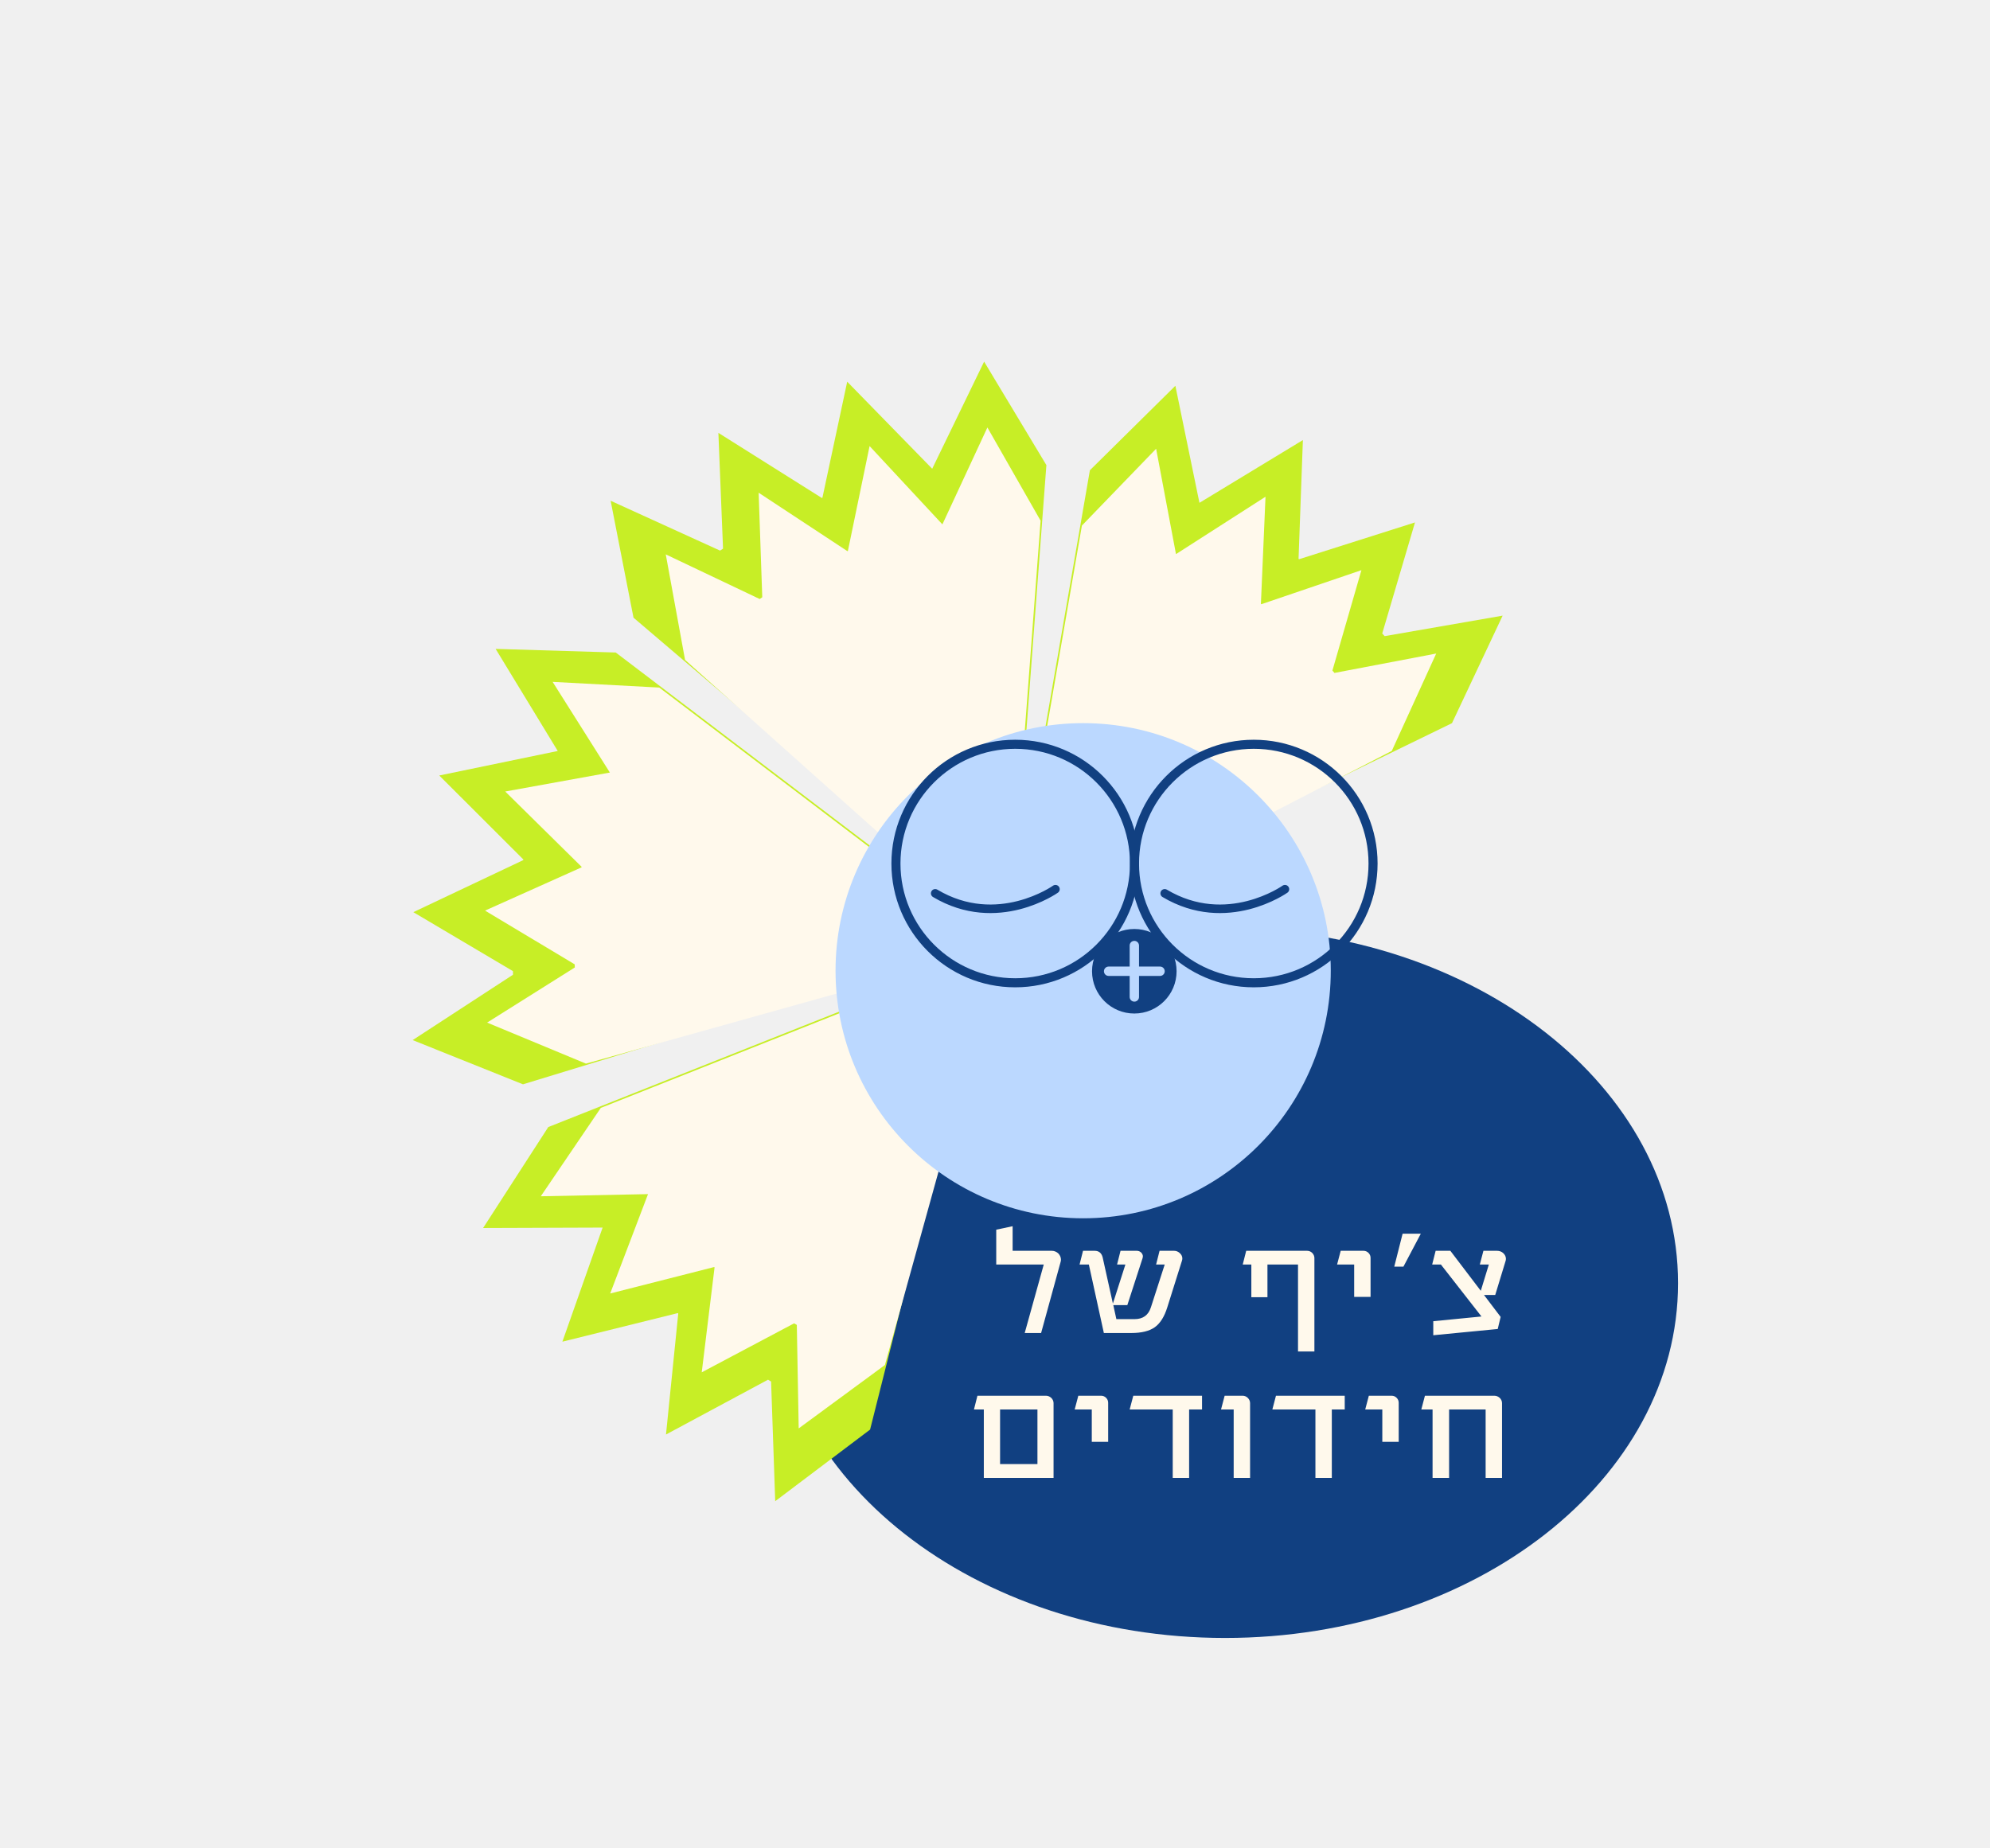
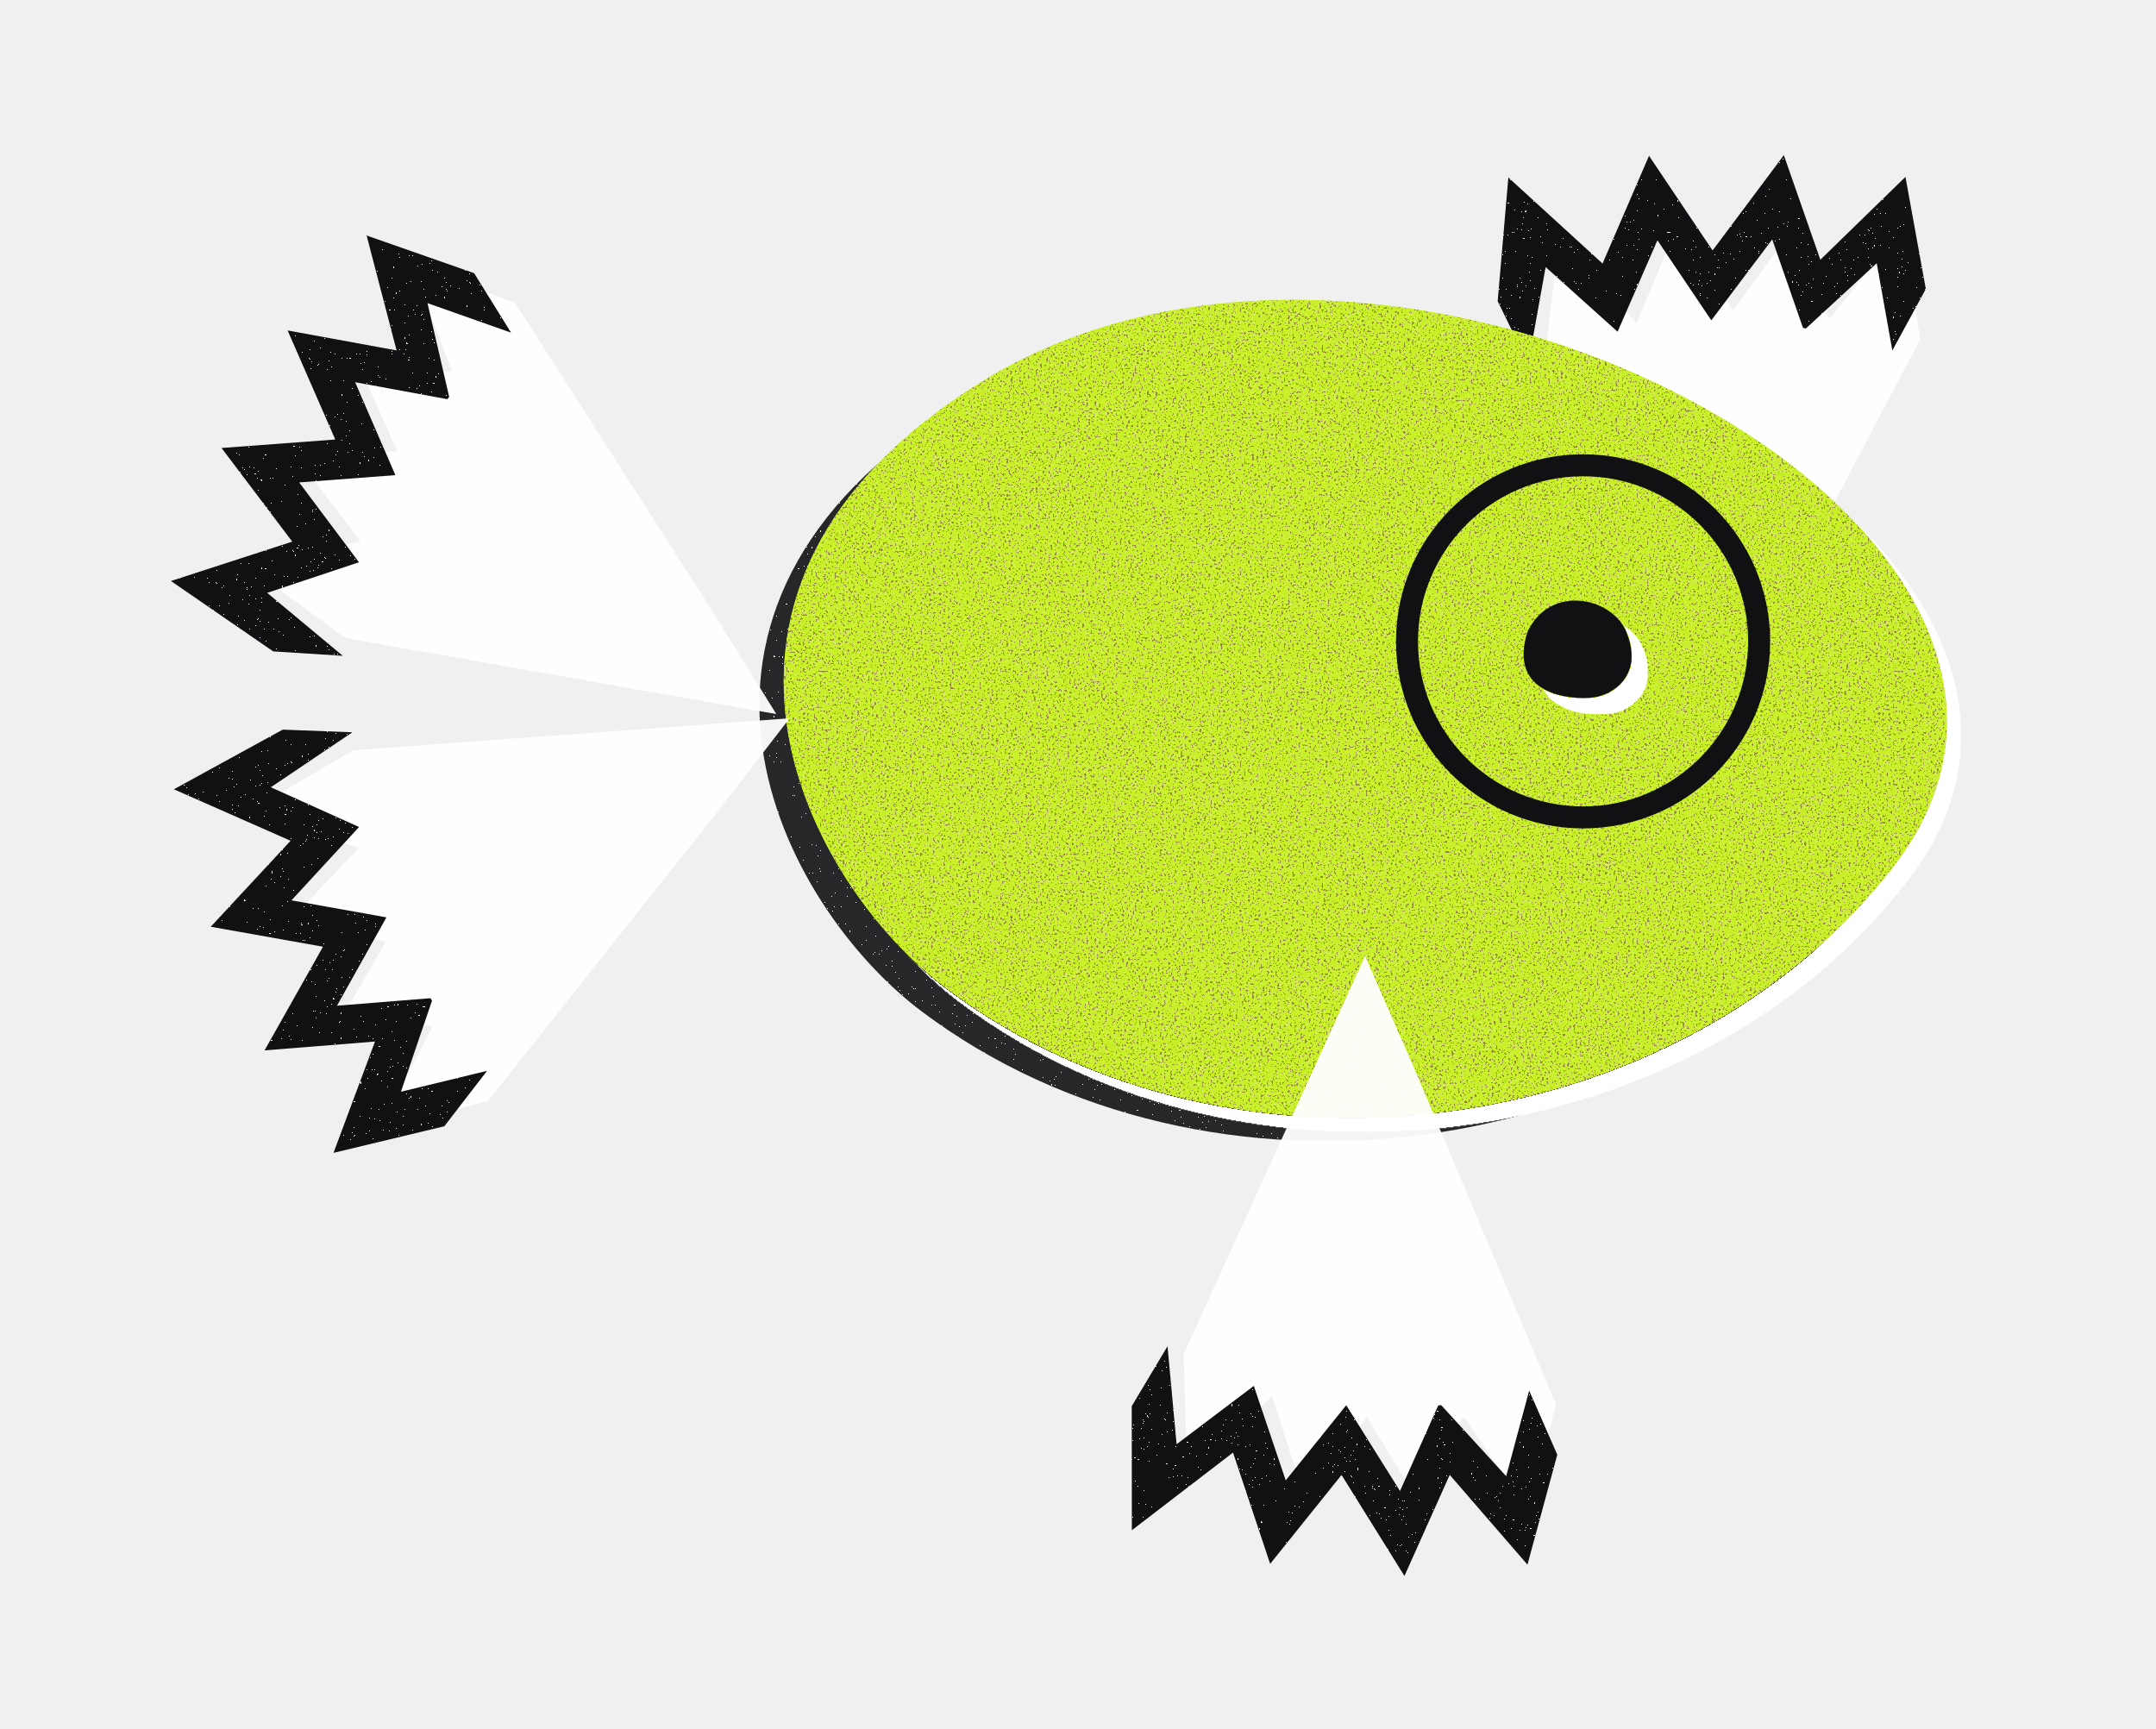
- <svg xmlns="http://www.w3.org/2000/svg" width="659" height="612" viewBox="0 0 659 612" fill="none">
-   <g clip-path="url(#clip0_1144_226)">
-     <ellipse cx="405.695" cy="425.011" rx="150" ry="117.5" fill="#114081" />
-     <path d="M497.609 203.906L458.538 210.695C458.272 210.406 458.005 210.117 457.732 209.826L468.584 173.034L430.187 185.221C430.129 185.183 430.079 185.14 430.021 185.102L431.46 145.753L397.202 166.542L389.232 127.776L360.924 155.755L360.906 155.855L334.035 310.98L480.831 239.521L497.611 203.899L497.609 203.906Z" fill="#C7EE26" />
-     <path d="M475.608 216.464L441.919 222.884C441.692 222.625 441.465 222.366 441.232 222.106L450.843 188.844L417.696 200.126C417.646 200.092 417.604 200.053 417.554 200.019L419.081 164.523L389.434 183.531L382.855 148.631L358.278 174.078L358.262 174.169L333.994 314.268L460.902 248.71L475.609 216.458L475.608 216.464Z" fill="#FFF9EC" />
-     <path d="M136.651 344.493L169.876 322.845C169.874 322.452 169.872 322.059 169.874 321.66L136.871 302.116L173.279 284.88C173.296 284.813 173.302 284.747 173.319 284.679L145.464 256.851L184.702 248.733L164.132 214.92L203.911 216.119L203.992 216.181L329.321 311.448L173.191 359.137L136.646 344.489L136.651 344.493Z" fill="#C7EE26" />
-     <path d="M161.31 338.696L190.343 320.445C190.333 320.1 190.323 319.756 190.316 319.407L160.625 301.602L192.574 287.281C192.587 287.222 192.592 287.164 192.606 287.106L167.311 262.157L201.96 255.877L183.005 225.843L218.328 227.73L218.401 227.786L331.589 313.826L194.038 352.285L161.305 338.692L161.31 338.696Z" fill="#FFF9EC" />
-     <path d="M256.715 497.214L255.351 457.582C255.013 457.381 254.675 457.18 254.335 456.972L220.548 475.128L224.606 435.051C224.557 435.002 224.504 434.962 224.455 434.913L186.236 444.38L199.561 406.592L159.984 406.731L181.566 373.294L181.661 373.256L327.986 315.187L288.134 473.498L256.709 497.216L256.715 497.214Z" fill="#C7EE26" />
-     <path d="M264.495 473.107L263.872 438.82C263.572 438.651 263.272 438.482 262.97 438.307L232.384 454.526L236.632 419.773C236.589 419.731 236.542 419.697 236.498 419.655L202.068 428.419L214.596 395.509L179.088 396.218L198.957 366.952L199.042 366.918L331.194 314.474L293.041 452.11L264.489 473.11L264.495 473.107Z" fill="#FFF9EC" />
-     <path d="M202.213 165.855L238.444 182.365C238.773 182.153 239.102 181.941 239.438 181.729L237.898 143.372L272.156 164.933C272.222 164.911 272.281 164.882 272.347 164.86L280.558 126.424L308.704 155.254L325.897 119.775L346.518 154.048L346.51 154.15L334.694 311.071L209.789 204.582L202.213 165.849L202.213 165.855Z" fill="#C7EE26" />
-     <path d="M220.47 183.617L251.573 198.4C251.857 198.207 252.14 198.014 252.429 197.822L251.23 163.194L280.62 182.545C280.677 182.524 280.727 182.498 280.784 182.478L287.97 147.745L312.08 173.68L326.981 141.587L344.601 172.462L344.595 172.554L333.922 314.279L226.859 218.557L220.471 183.61L220.47 183.617Z" fill="#FFF9EC" />
-     <path d="M358.695 403.511C403.982 403.511 440.695 366.799 440.695 321.511C440.695 276.224 403.982 239.511 358.695 239.511C313.408 239.511 276.695 276.224 276.695 321.511C276.695 366.799 313.408 403.511 358.695 403.511Z" fill="#BBD8FF" />
-     <path d="M336.195 325.511C358.01 325.511 375.695 307.826 375.695 286.011C375.695 264.196 358.01 246.511 336.195 246.511C314.38 246.511 296.695 264.196 296.695 286.011C296.695 307.826 314.38 325.511 336.195 325.511Z" stroke="#114081" stroke-width="3" stroke-miterlimit="10" />
-     <path d="M415.195 325.511C437.01 325.511 454.695 307.826 454.695 286.011C454.695 264.196 437.01 246.511 415.195 246.511C393.38 246.511 375.695 264.196 375.695 286.011C375.695 307.826 393.38 325.511 415.195 325.511Z" stroke="#114081" stroke-width="3" stroke-miterlimit="10" />
-     <path d="M375.632 307.69C367.899 307.69 361.632 313.956 361.632 321.69C361.632 329.424 367.899 335.69 375.632 335.69C383.366 335.69 389.632 329.424 389.632 321.69C389.632 313.956 383.366 307.69 375.632 307.69ZM384.157 323.241H377.194V330.204C377.194 331.068 376.496 331.755 375.643 331.755C374.789 331.755 374.092 331.058 374.092 330.204V323.241H367.128C366.264 323.241 365.577 322.543 365.577 321.69C365.577 320.836 366.275 320.139 367.128 320.139H374.092V313.175C374.092 312.312 374.789 311.625 375.643 311.625C376.496 311.625 377.194 312.322 377.194 313.175V320.139H384.157C385.021 320.139 385.708 320.836 385.708 321.69C385.708 322.543 385.011 323.241 384.157 323.241Z" fill="#114081" />
-     <path d="M345.641 418.833H329.909V407.287L335.337 406.137V414.279H348.309C349.137 414.279 349.873 414.601 350.471 415.153C351.023 415.751 351.345 416.441 351.345 417.269C351.345 417.545 351.253 417.913 351.115 418.373L344.767 441.511H339.339L345.641 418.833ZM360.582 418.833H357.5L358.65 414.279H362.514C363.894 414.279 364.768 415.015 365.136 416.395L368.54 431.759L372.68 418.833H369.92L371.07 414.279H376.452C377.004 414.279 377.464 414.463 377.878 414.831C378.246 415.199 378.476 415.659 378.476 416.119L378.384 416.671L373.324 432.265H368.678L369.69 436.911H375.716C378.476 436.911 380.316 435.623 381.144 432.955L385.698 418.833H382.846L383.996 414.279H388.826C389.562 414.279 390.16 414.555 390.712 415.061C391.264 415.567 391.54 416.165 391.54 416.809C391.54 417.085 391.494 417.315 391.402 417.591L386.572 432.955C385.606 436.083 384.226 438.291 382.432 439.579C380.638 440.867 378.016 441.511 374.612 441.511H365.55L360.582 418.833ZM429.844 418.833H419.724V429.643H414.388V418.833H411.536L412.686 414.279H432.834C433.478 414.279 434.076 414.509 434.536 414.969C434.996 415.429 435.272 416.027 435.272 416.671V447.629H429.844V418.833ZM448.442 418.833H442.784L443.98 414.279H451.524C452.168 414.279 452.72 414.509 453.18 414.969C453.64 415.429 453.87 415.981 453.87 416.625V429.551H448.442V418.833ZM464.479 408.621H470.505L464.755 419.523H461.719L464.479 408.621ZM495.154 428.907H491.428L496.948 436.175L495.982 440.177L474.638 442.247V437.601L490.6 436.037L477.168 418.833H474.27L475.42 414.279H480.296L490.37 427.527L493.038 418.833H490.048L491.244 414.279H495.752C496.58 414.279 497.27 414.555 497.822 415.061C498.374 415.567 498.696 416.211 498.696 416.947C498.696 417.223 498.65 417.453 498.558 417.729L495.154 428.907ZM325.798 466.833H322.532L323.682 462.279H346.406C347.05 462.279 347.648 462.555 348.154 463.015C348.614 463.475 348.89 464.073 348.89 464.717V489.511H325.798V466.833ZM343.554 484.911V466.833H331.18V484.911H343.554ZM361.549 466.833H355.891L357.087 462.279H364.631C365.275 462.279 365.827 462.509 366.287 462.969C366.747 463.429 366.977 463.981 366.977 464.625V477.551H361.549V466.833ZM388.357 466.833H374.097L375.293 462.279H398.063V466.833H393.785V489.511H388.357V466.833ZM408.54 466.833H404.354L405.55 462.279H411.53C412.174 462.279 412.772 462.555 413.232 463.015C413.692 463.475 413.968 464.073 413.968 464.717V489.511H408.54V466.833ZM435.609 466.833H421.349L422.545 462.279H445.315V466.833H441.037V489.511H435.609V466.833ZM457.761 466.833H452.103L453.299 462.279H460.843C461.487 462.279 462.039 462.509 462.499 462.969C462.959 463.429 463.189 463.981 463.189 464.625V477.551H457.761V466.833ZM474.403 466.833H470.677L471.873 462.279H494.873C495.563 462.279 496.161 462.555 496.667 463.015C497.127 463.475 497.403 464.073 497.403 464.717V489.511H491.975V466.833H479.877V489.511H474.403V466.833Z" fill="#FFF9EC" />
-     <path d="M425.517 294.511C425.517 294.511 406.319 308.165 385.695 295.885" stroke="#114081" stroke-width="2.83" stroke-miterlimit="10" stroke-linecap="round" />
-     <path d="M349.518 294.511C349.518 294.511 330.319 308.165 309.695 295.885" stroke="#114081" stroke-width="2.83" stroke-miterlimit="10" stroke-linecap="round" />
+ <svg xmlns="http://www.w3.org/2000/svg" width="308" height="247" viewBox="0 0 308 247" fill="none">
+   <path opacity="0.95" d="M261.547 45.344C261.403 45.318 261.263 45.293 261.121 45.27L256.405 32.256L247.634 44.249C247.608 44.25 247.582 44.251 247.559 44.25L239.496 32.576L233.807 46.139L222.716 33.889L220.706 51.042L220.723 51.076L241.69 109.94L249.928 94.783L274.327 48.45L271.658 32.695L261.544 45.345L261.547 45.344Z" fill="white" />
+   <g filter="url(#filter0_n_1900_1042)">
+     <path d="M235.576 22.251L228.936 37.65L215.48 25.363L213.954 43.03L213.973 43.068L218.335 52.019L218.319 51.986L220.803 38.152L231.084 47.394L236.776 34.331L244.44 45.716C244.463 45.717 244.489 45.714 244.512 45.715L253.174 34.205L257.575 46.85C257.713 46.876 257.848 46.901 257.986 46.927L268.103 37.608L270.336 50.071L275.117 41.29L272.207 25.273L260.05 37.107C260.213 37.136 259.889 37.077 260.05 37.107L254.835 22.166L244.701 35.723C244.672 35.724 244.644 35.722 244.615 35.724L235.573 22.259L235.576 22.251Z" fill="#111012" />
+   </g>
+   <g opacity="0.9" filter="url(#filter1_n_1900_1042)">
+     <path d="M136.744 57.881C89.163 87.42 111.737 129.546 131.719 144.534C172.787 175.34 236.714 166.404 267.065 127.047C304.115 79.004 196.222 20.956 136.744 57.881Z" fill="#111012" />
+   </g>
+   <g filter="url(#filter2_d_1900_1042)">
+     <path d="M140.221 54.549C92.639 84.088 115.213 126.214 135.195 141.202C176.264 172.008 240.19 163.072 270.542 123.715C307.592 75.672 199.698 17.624 140.221 54.549Z" fill="#C7EE26" />
+   </g>
+   <g filter="url(#filter3_n_1900_1042)">
+     <path d="M140.221 54.549C92.639 84.088 115.213 126.214 135.195 141.202C176.264 172.008 240.19 163.072 270.542 123.715C307.592 75.672 199.698 17.624 140.221 54.549Z" fill="#C7EE26" />
+   </g>
+   <path opacity="0.95" d="M64.554 52.83C64.461 52.943 64.37 53.052 64.279 53.164L50.635 50.833L56.727 64.385C56.715 64.408 56.703 64.43 56.691 64.45L42.558 65.691L51.538 77.34L35.407 80.928L49.326 91.152L49.364 91.154L110.9 102.014L101.794 87.362L73.57 43.255L58.554 37.79L64.554 52.833L64.554 52.83Z" fill="white" />
+   <g filter="url(#filter4_n_1900_1042)">
+     <path d="M31.644 63.997L41.75 77.379L24.419 83.005L39.024 93.062L39.066 93.065L49.003 93.696L48.967 93.694L38.168 84.697L51.282 80.327L42.739 68.922L56.424 67.886C56.436 67.866 56.446 67.843 56.459 67.823L50.733 54.605L63.901 57.028C63.992 56.92 64.08 56.815 64.171 56.707L61.068 43.307L73.007 47.525L67.736 39.029L52.373 33.644L56.654 50.061C56.76 49.934 56.547 50.186 56.654 50.061L41.087 47.211L47.865 62.721C47.852 62.747 47.837 62.77 47.824 62.796L31.65 64.003L31.644 63.997Z" fill="#111012" />
+   </g>
+   <path opacity="0.95" d="M209.293 202.632C209.147 202.645 209.006 202.658 208.862 202.669L203.056 215.234L195.337 202.538C195.312 202.536 195.286 202.533 195.263 202.531L186.236 213.477L181.721 199.478L169.628 210.741L169.085 193.479L169.105 193.446L195.005 136.58L201.923 152.383L222.29 200.625L218.291 216.095L209.29 202.63L209.293 202.632Z" fill="white" />
+   <g filter="url(#filter5_n_1900_1042)">
+     <path d="M181.452 223.43L176.146 207.522L161.694 218.62L161.677 200.887L161.699 200.851L166.806 192.304L166.788 192.335L168.086 206.33L179.116 197.997L183.676 211.497L192.281 200.805C192.304 200.806 192.329 200.811 192.353 200.812L200.003 213.017L205.464 200.792C205.605 200.778 205.741 200.765 205.881 200.751L215.168 210.897L218.454 198.669L222.47 207.825L218.208 223.537L207.101 210.711C207.267 210.696 206.939 210.728 207.101 210.711L200.635 225.154L191.69 210.784C191.661 210.78 191.634 210.78 191.605 210.776L181.45 223.422L181.452 223.43Z" fill="#111012" />
+   </g>
+   <path opacity="0.95" d="M61.709 146.851C61.627 146.73 61.548 146.612 61.469 146.491L47.66 147.427L55.094 134.563C55.084 134.539 55.074 134.515 55.065 134.494L41.129 131.827L51.244 121.148L35.56 115.944L50.444 107.183L50.482 107.185L112.802 102.618L102.257 116.271L69.708 157.291L54.216 161.206L61.709 146.848L61.709 146.851Z" fill="white" />
+   <g filter="url(#filter6_n_1900_1042)">
+     <path d="M30.101 132.407L41.511 120.118L24.839 112.764L40.388 104.239L40.43 104.241L50.38 104.62L50.344 104.618L38.689 112.474L51.293 118.151L41.637 128.631L55.147 131.049C55.157 131.07 55.165 131.094 55.175 131.116L48.139 143.685L61.485 142.609C61.564 142.726 61.641 142.839 61.721 142.955L57.276 155.972L69.581 152.986L63.476 160.904L47.646 164.705L53.569 148.805C53.662 148.943 53.476 148.67 53.569 148.805L37.794 150.063L46.109 135.32C46.099 135.293 46.085 135.268 46.075 135.241L30.107 132.401L30.101 132.407Z" fill="#111012" />
+   </g>
+   <path d="M226.153 116.78C240.045 116.78 251.306 105.518 251.306 91.627C251.306 77.735 240.045 66.474 226.153 66.474C212.261 66.474 201 77.735 201 91.627C201 105.518 212.261 116.78 226.153 116.78Z" stroke="#111012" stroke-width="3.144" stroke-miterlimit="10" />
+   <g filter="url(#filter7_d_1900_1042)">
+     <path d="M232.302 90.206C230.246 85.301 221.412 83.405 218.202 90.295C215.296 99.498 224.771 100.016 227.662 99.636C230.552 99.256 234.872 96.336 232.302 90.206Z" fill="#111012" />
  </g>
  <defs>
-     <clipPath id="clip0_1144_226">
-       <rect width="658.694" height="611.677" fill="white" />
-     </clipPath>
+     <filter id="filter0_n_1900_1042" x="213.954" y="22.166" width="61.163" height="29.853" filterUnits="userSpaceOnUse" color-interpolation-filters="sRGB">
+       <feFlood flood-opacity="0" result="BackgroundImageFix" />
+       <feBlend mode="normal" in="SourceGraphic" in2="BackgroundImageFix" result="shape" />
+       <feTurbulence type="fractalNoise" baseFrequency="3.333 3.333" stitchTiles="stitch" numOctaves="3" result="noise" seed="437" />
+       <feColorMatrix in="noise" type="luminanceToAlpha" result="alphaNoise" />
+       <feComponentTransfer in="alphaNoise" result="coloredNoise1">
+         <feFuncA type="discrete" tableValues="0 0 0 0 0 0 0 0 0 0 0 0 0 0 0 0 0 0 0 0 1 1 1 1 1 1 1 1 1 0 0 0 0 0 0 0 0 0 0 0 0 0 0 0 0 0 0 0 0 0 0 0 0 0 0 0 0 0 0 0 0 0 0 0 0 0 0 0 0 0 0 0 0 0 0 0 0 0 0 0 0 0 0 0 0 0 0 0 0 0 0 0 0 0 0 0 0 0 0 0 " />
+       </feComponentTransfer>
+       <feComposite operator="in" in2="shape" in="coloredNoise1" result="noise1Clipped" />
+       <feFlood flood-color="#F3F3F3" result="color1Flood" />
+       <feComposite operator="in" in2="noise1Clipped" in="color1Flood" result="color1" />
+       <feMerge result="effect1_noise_1900_1042">
+         <feMergeNode in="shape" />
+         <feMergeNode in="color1" />
+       </feMerge>
+     </filter>
+     <filter id="filter1_n_1900_1042" x="108.486" y="46.182" width="166.148" height="116.845" filterUnits="userSpaceOnUse" color-interpolation-filters="sRGB">
+       <feFlood flood-opacity="0" result="BackgroundImageFix" />
+       <feBlend mode="normal" in="SourceGraphic" in2="BackgroundImageFix" result="shape" />
+       <feTurbulence type="fractalNoise" baseFrequency="3.333 3.333" stitchTiles="stitch" numOctaves="3" result="noise" seed="437" />
+       <feColorMatrix in="noise" type="luminanceToAlpha" result="alphaNoise" />
+       <feComponentTransfer in="alphaNoise" result="coloredNoise1">
+         <feFuncA type="discrete" tableValues="0 0 0 0 0 0 0 0 0 0 0 0 0 0 0 0 0 0 0 0 1 1 1 1 1 1 1 1 1 0 0 0 0 0 0 0 0 0 0 0 0 0 0 0 0 0 0 0 0 0 0 0 0 0 0 0 0 0 0 0 0 0 0 0 0 0 0 0 0 0 0 0 0 0 0 0 0 0 0 0 0 0 0 0 0 0 0 0 0 0 0 0 0 0 0 0 0 0 0 0 " />
+       </feComponentTransfer>
+       <feComposite operator="in" in2="shape" in="coloredNoise1" result="noise1Clipped" />
+       <feFlood flood-color="#F3F3F3" result="color1Flood" />
+       <feComposite operator="in" in2="noise1Clipped" in="color1Flood" result="color1" />
+       <feMerge result="effect1_noise_1900_1042">
+         <feMergeNode in="shape" />
+         <feMergeNode in="color1" />
+       </feMerge>
+     </filter>
+     <filter id="filter2_d_1900_1042" x="111.963" y="42.85" width="168.148" height="118.845" filterUnits="userSpaceOnUse" color-interpolation-filters="sRGB">
+       <feFlood flood-opacity="0" result="BackgroundImageFix" />
+       <feColorMatrix in="SourceAlpha" type="matrix" values="0 0 0 0 0 0 0 0 0 0 0 0 0 0 0 0 0 0 127 0" result="hardAlpha" />
+       <feOffset dx="2" dy="2" />
+       <feComposite in2="hardAlpha" operator="out" />
+       <feColorMatrix type="matrix" values="0 0 0 0 1 0 0 0 0 1 0 0 0 0 1 0 0 0 1 0" />
+       <feBlend mode="normal" in2="BackgroundImageFix" result="effect1_dropShadow_1900_1042" />
+       <feBlend mode="normal" in="SourceGraphic" in2="effect1_dropShadow_1900_1042" result="shape" />
+     </filter>
+     <filter id="filter3_n_1900_1042" x="111.963" y="42.85" width="166.148" height="116.845" filterUnits="userSpaceOnUse" color-interpolation-filters="sRGB">
+       <feFlood flood-opacity="0" result="BackgroundImageFix" />
+       <feBlend mode="normal" in="SourceGraphic" in2="BackgroundImageFix" result="shape" />
+       <feTurbulence type="fractalNoise" baseFrequency="3.333 3.333" stitchTiles="stitch" numOctaves="3" result="noise" seed="4583" />
+       <feColorMatrix in="noise" type="luminanceToAlpha" result="alphaNoise" />
+       <feComponentTransfer in="alphaNoise" result="coloredNoise1">
+         <feFuncA type="discrete" tableValues="0 0 0 0 0 0 0 0 0 0 0 1 1 1 1 1 1 1 1 1 1 1 1 1 1 1 1 1 1 1 1 1 1 1 1 1 1 1 1 0 0 0 0 0 0 0 0 0 0 0 0 0 0 0 0 0 0 0 0 0 0 0 0 0 0 0 0 0 0 0 0 0 0 0 0 0 0 0 0 0 0 0 0 0 0 0 0 0 0 0 0 0 0 0 0 0 0 0 0 0 " />
+       </feComponentTransfer>
+       <feComposite operator="in" in2="shape" in="coloredNoise1" result="noise1Clipped" />
+       <feComponentTransfer in="alphaNoise" result="coloredNoise2">
+         <feFuncA type="discrete" tableValues="0 0 0 0 0 0 0 0 0 0 0 0 0 0 0 0 0 0 0 0 0 0 0 0 0 0 0 0 0 0 0 0 0 0 0 0 0 0 0 0 0 0 0 0 0 0 0 0 0 0 0 0 0 0 0 0 0 0 0 0 0 1 1 1 1 1 1 1 1 1 1 1 1 1 1 1 1 1 1 1 1 1 1 1 1 1 1 1 1 0 0 0 0 0 0 0 0 0 0 0 " />
+       </feComponentTransfer>
+       <feComposite operator="in" in2="shape" in="coloredNoise2" result="noise2Clipped" />
+       <feFlood flood-color="rgba(121, 90, 73, 0.67)" result="color1Flood" />
+       <feComposite operator="in" in2="noise1Clipped" in="color1Flood" result="color1" />
+       <feFlood flood-color="rgba(255, 255, 255, 0.25)" result="color2Flood" />
+       <feComposite operator="in" in2="noise2Clipped" in="color2Flood" result="color2" />
+       <feMerge result="effect1_noise_1900_1042">
+         <feMergeNode in="shape" />
+         <feMergeNode in="color1" />
+         <feMergeNode in="color2" />
+       </feMerge>
+     </filter>
+     <filter id="filter4_n_1900_1042" x="24.419" y="33.644" width="48.589" height="60.052" filterUnits="userSpaceOnUse" color-interpolation-filters="sRGB">
+       <feFlood flood-opacity="0" result="BackgroundImageFix" />
+       <feBlend mode="normal" in="SourceGraphic" in2="BackgroundImageFix" result="shape" />
+       <feTurbulence type="fractalNoise" baseFrequency="3.333 3.333" stitchTiles="stitch" numOctaves="3" result="noise" seed="437" />
+       <feColorMatrix in="noise" type="luminanceToAlpha" result="alphaNoise" />
+       <feComponentTransfer in="alphaNoise" result="coloredNoise1">
+         <feFuncA type="discrete" tableValues="0 0 0 0 0 0 0 0 0 0 0 0 0 0 0 0 0 0 0 0 1 1 1 1 1 1 1 1 1 0 0 0 0 0 0 0 0 0 0 0 0 0 0 0 0 0 0 0 0 0 0 0 0 0 0 0 0 0 0 0 0 0 0 0 0 0 0 0 0 0 0 0 0 0 0 0 0 0 0 0 0 0 0 0 0 0 0 0 0 0 0 0 0 0 0 0 0 0 0 0 " />
+       </feComponentTransfer>
+       <feComposite operator="in" in2="shape" in="coloredNoise1" result="noise1Clipped" />
+       <feFlood flood-color="#F3F3F3" result="color1Flood" />
+       <feComposite operator="in" in2="noise1Clipped" in="color1Flood" result="color1" />
+       <feMerge result="effect1_noise_1900_1042">
+         <feMergeNode in="shape" />
+         <feMergeNode in="color1" />
+       </feMerge>
+     </filter>
+     <filter id="filter5_n_1900_1042" x="161.677" y="192.304" width="60.794" height="32.85" filterUnits="userSpaceOnUse" color-interpolation-filters="sRGB">
+       <feFlood flood-opacity="0" result="BackgroundImageFix" />
+       <feBlend mode="normal" in="SourceGraphic" in2="BackgroundImageFix" result="shape" />
+       <feTurbulence type="fractalNoise" baseFrequency="3.333 3.333" stitchTiles="stitch" numOctaves="3" result="noise" seed="437" />
+       <feColorMatrix in="noise" type="luminanceToAlpha" result="alphaNoise" />
+       <feComponentTransfer in="alphaNoise" result="coloredNoise1">
+         <feFuncA type="discrete" tableValues="0 0 0 0 0 0 0 0 0 0 0 0 0 0 0 0 0 0 0 0 1 1 1 1 1 1 1 1 1 0 0 0 0 0 0 0 0 0 0 0 0 0 0 0 0 0 0 0 0 0 0 0 0 0 0 0 0 0 0 0 0 0 0 0 0 0 0 0 0 0 0 0 0 0 0 0 0 0 0 0 0 0 0 0 0 0 0 0 0 0 0 0 0 0 0 0 0 0 0 0 " />
+       </feComponentTransfer>
+       <feComposite operator="in" in2="shape" in="coloredNoise1" result="noise1Clipped" />
+       <feFlood flood-color="#F3F3F3" result="color1Flood" />
+       <feComposite operator="in" in2="noise1Clipped" in="color1Flood" result="color1" />
+       <feMerge result="effect1_noise_1900_1042">
+         <feMergeNode in="shape" />
+         <feMergeNode in="color1" />
+       </feMerge>
+     </filter>
+     <filter id="filter6_n_1900_1042" x="24.84" y="104.239" width="44.741" height="60.465" filterUnits="userSpaceOnUse" color-interpolation-filters="sRGB">
+       <feFlood flood-opacity="0" result="BackgroundImageFix" />
+       <feBlend mode="normal" in="SourceGraphic" in2="BackgroundImageFix" result="shape" />
+       <feTurbulence type="fractalNoise" baseFrequency="3.333 3.333" stitchTiles="stitch" numOctaves="3" result="noise" seed="437" />
+       <feColorMatrix in="noise" type="luminanceToAlpha" result="alphaNoise" />
+       <feComponentTransfer in="alphaNoise" result="coloredNoise1">
+         <feFuncA type="discrete" tableValues="0 0 0 0 0 0 0 0 0 0 0 0 0 0 0 0 0 0 0 0 1 1 1 1 1 1 1 1 1 0 0 0 0 0 0 0 0 0 0 0 0 0 0 0 0 0 0 0 0 0 0 0 0 0 0 0 0 0 0 0 0 0 0 0 0 0 0 0 0 0 0 0 0 0 0 0 0 0 0 0 0 0 0 0 0 0 0 0 0 0 0 0 0 0 0 0 0 0 0 0 " />
+       </feComponentTransfer>
+       <feComposite operator="in" in2="shape" in="coloredNoise1" result="noise1Clipped" />
+       <feFlood flood-color="#F3F3F3" result="color1Flood" />
+       <feComposite operator="in" in2="noise1Clipped" in="color1Flood" result="color1" />
+       <feMerge result="effect1_noise_1900_1042">
+         <feMergeNode in="shape" />
+         <feMergeNode in="color1" />
+       </feMerge>
+     </filter>
+     <filter id="filter7_d_1900_1042" x="217.655" y="85.802" width="17.745" height="16.233" filterUnits="userSpaceOnUse" color-interpolation-filters="sRGB">
+       <feFlood flood-opacity="0" result="BackgroundImageFix" />
+       <feColorMatrix in="SourceAlpha" type="matrix" values="0 0 0 0 0 0 0 0 0 0 0 0 0 0 0 0 0 0 127 0" result="hardAlpha" />
+       <feOffset dx="2.313" dy="2.313" />
+       <feComposite in2="hardAlpha" operator="out" />
+       <feColorMatrix type="matrix" values="0 0 0 0 1 0 0 0 0 1 0 0 0 0 1 0 0 0 1 0" />
+       <feBlend mode="normal" in2="BackgroundImageFix" result="effect1_dropShadow_1900_1042" />
+       <feBlend mode="normal" in="SourceGraphic" in2="effect1_dropShadow_1900_1042" result="shape" />
+     </filter>
  </defs>
</svg>
